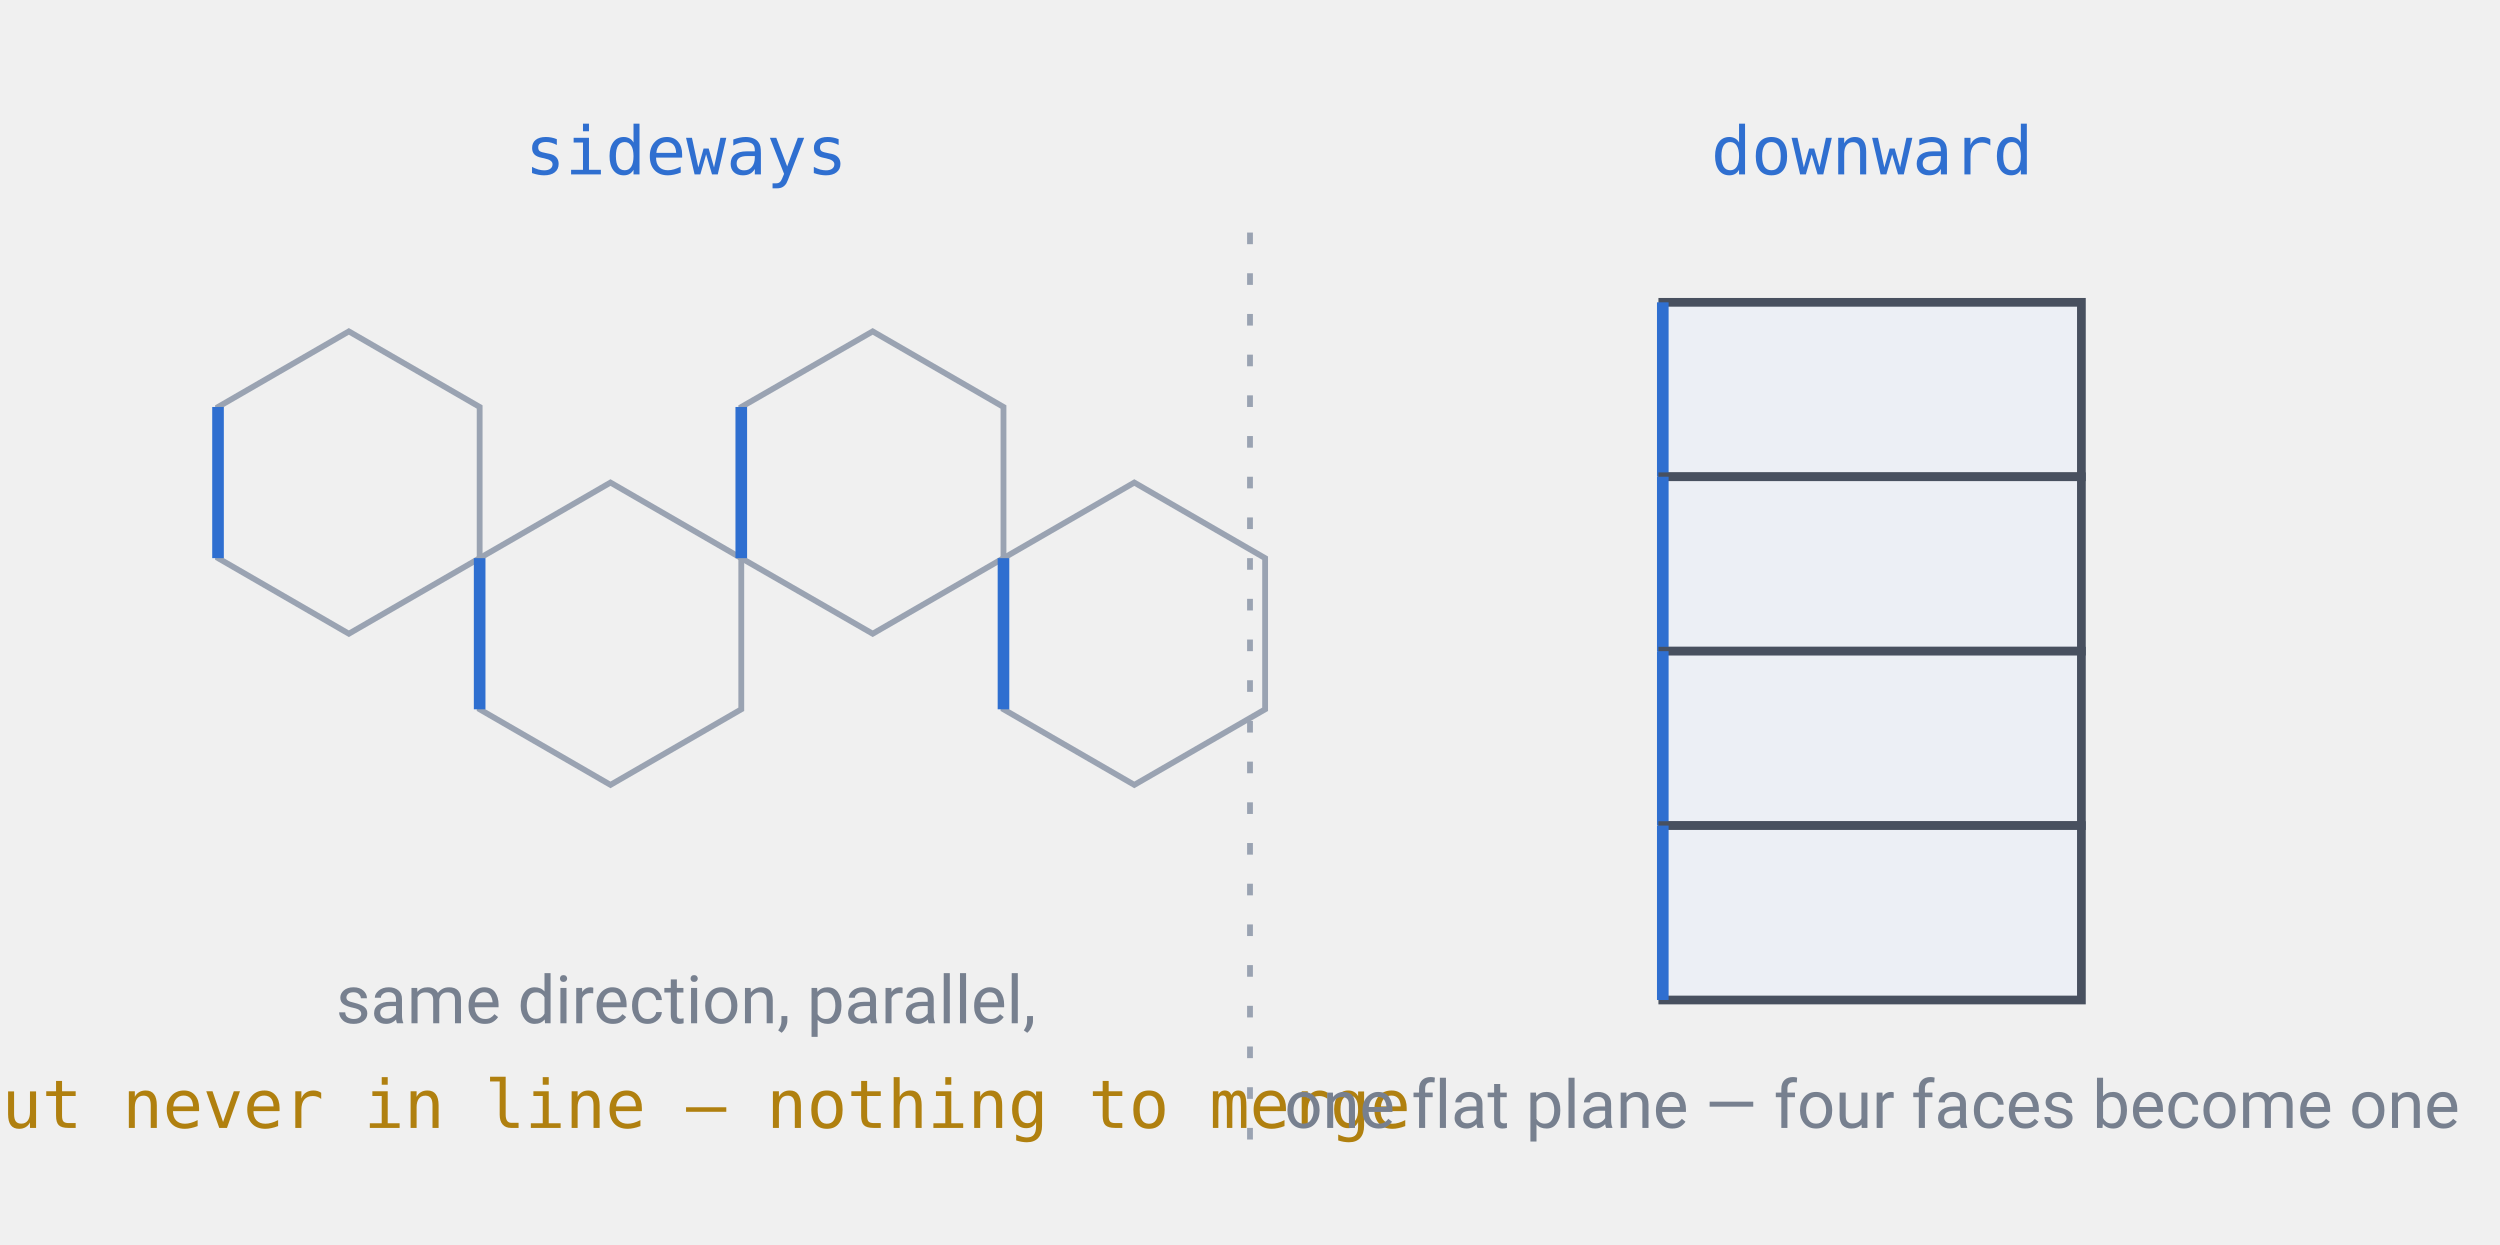
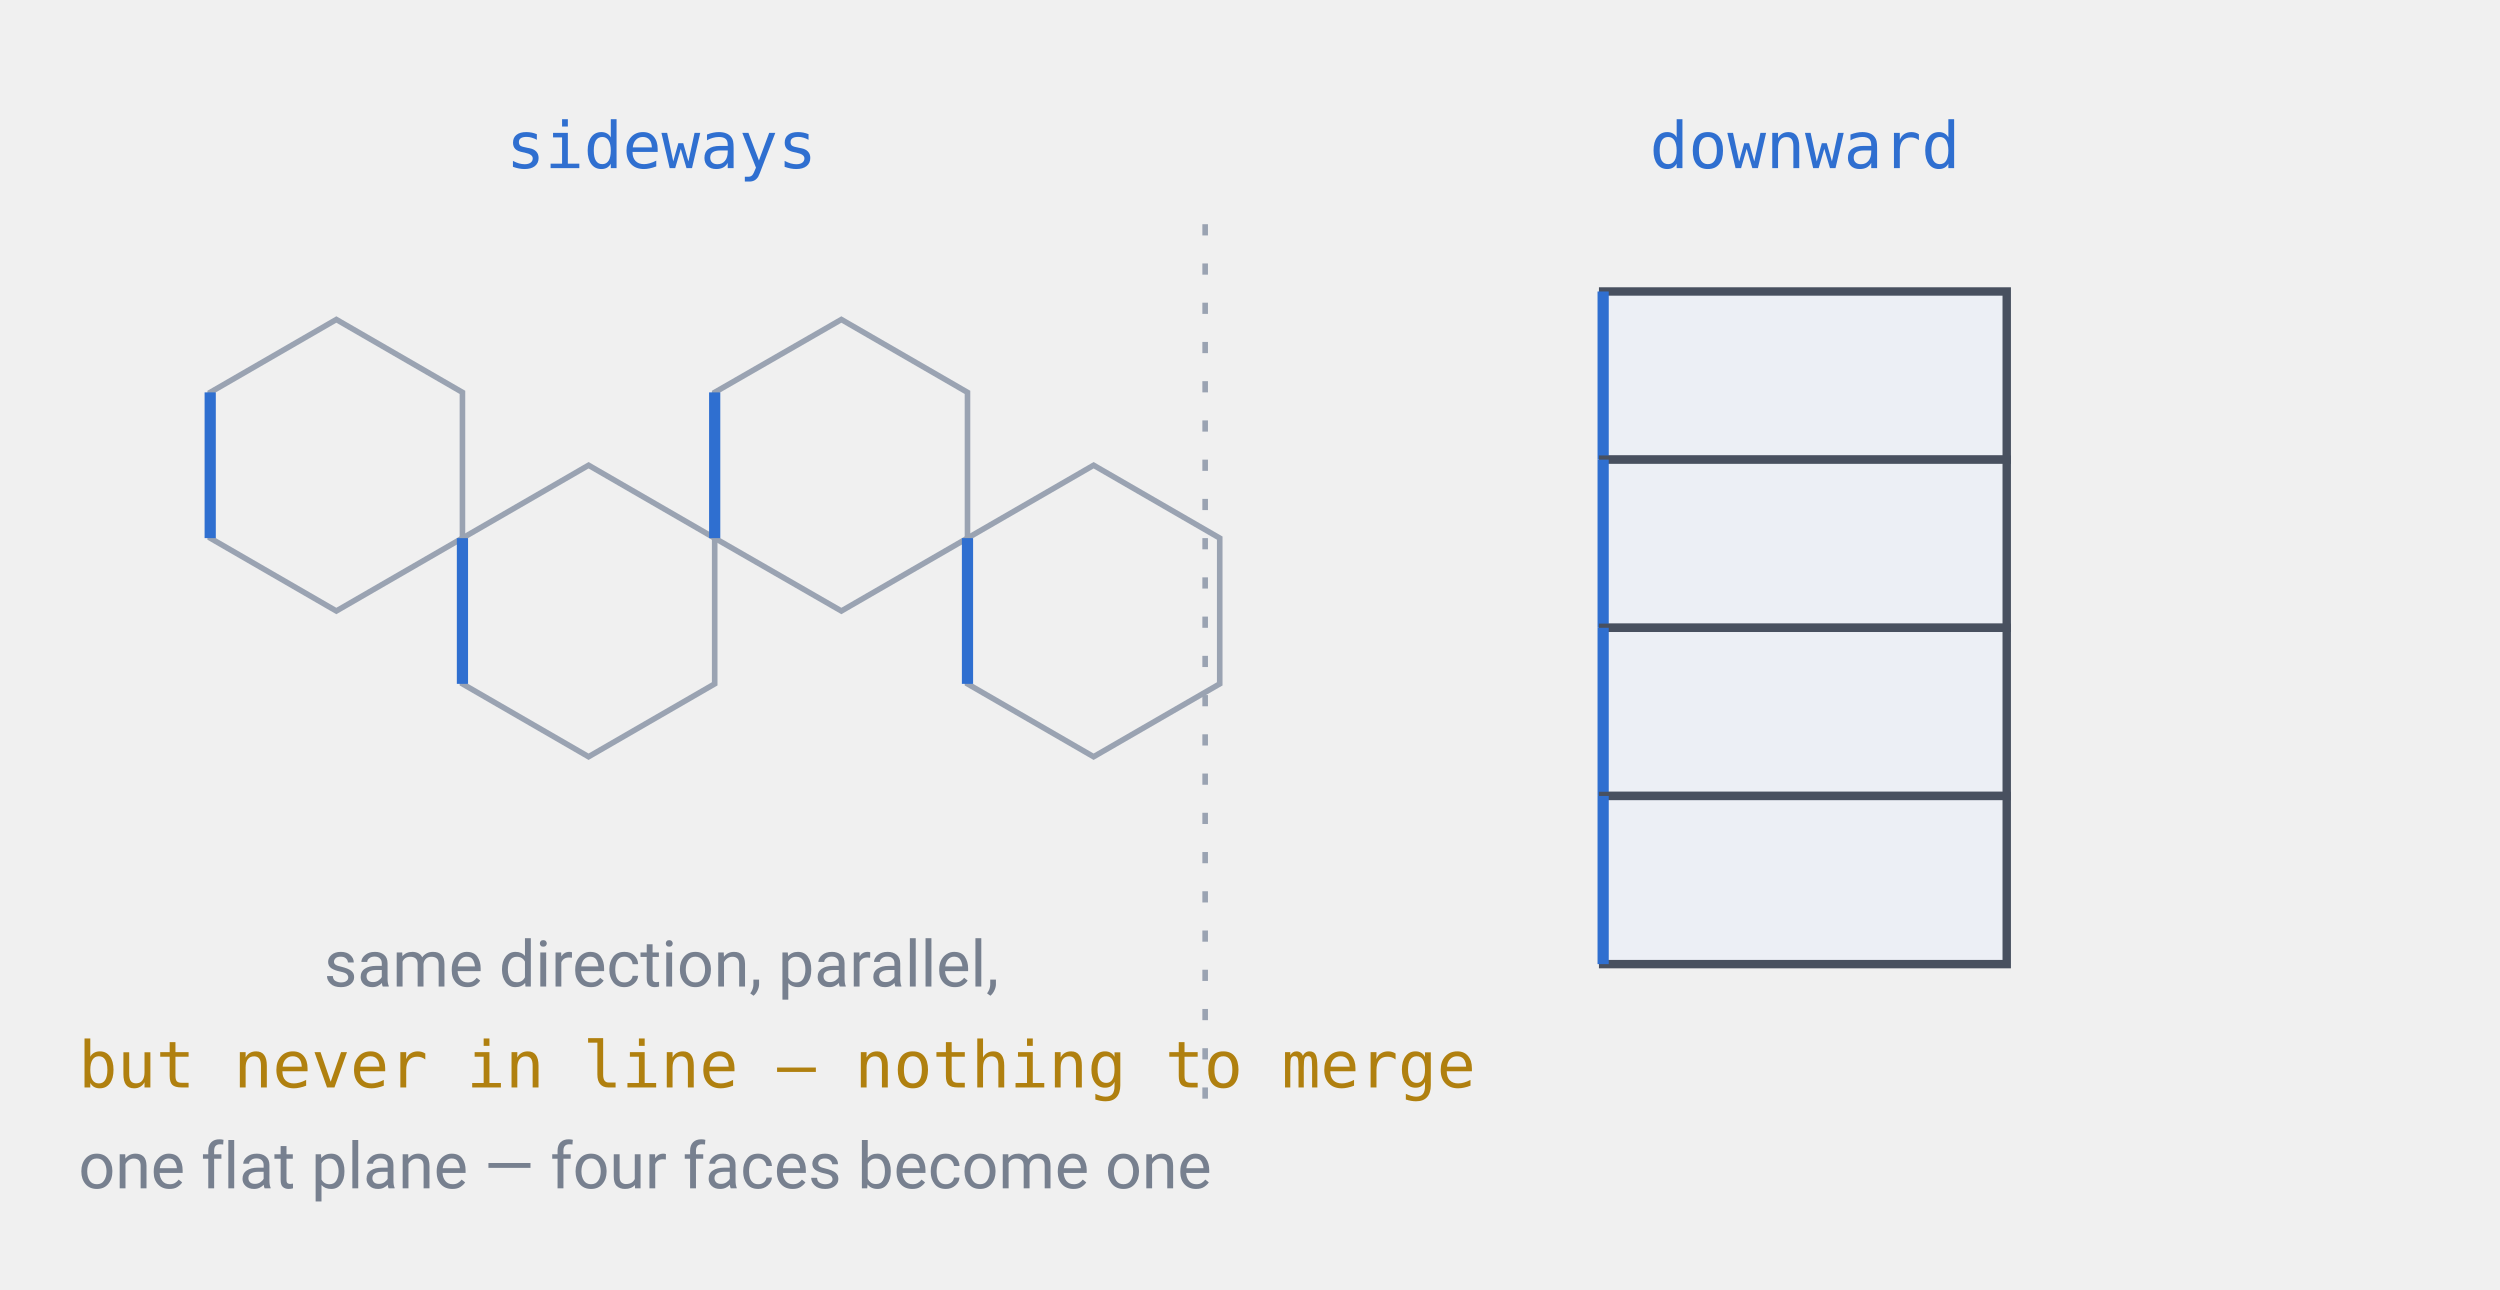
- <svg xmlns="http://www.w3.org/2000/svg" viewBox="0 0 430 214" width="430" height="214">
+ <svg xmlns="http://www.w3.org/2000/svg" viewBox="0 0 446 230" width="446" height="230">
  <style>
  .cf-l{stroke:#9aa3b2;fill:none;stroke-width:1}
  .cf-m{stroke:#48505f;fill:none;stroke-width:1.5}
  .cf-fill{fill:#eceff5;stroke:#48505f;stroke-width:1.5}
  .cf-a{stroke:#2f6fd0;fill:none;stroke-width:2}
  .cf-af{fill:#dbe5f5;stroke:#2f6fd0;stroke-width:2}
  .cf-g{stroke:#b0800f;fill:none;stroke-width:2}
  .cf-gf{fill:#f5ead0;stroke:#b0800f;stroke-width:2}
  .cf-void{fill:#ffffff;stroke:#48505f;stroke-width:1.5}
  text{font-family:ui-sans-serif,-apple-system,"Segoe UI",Roboto,Helvetica,sans-serif;font-size:12px;fill:#39404d}
  text.cf-d{fill:#77808f;font-size:11.5px}
  text.cf-c{font-family:ui-monospace,SFMono-Regular,Menlo,Consolas,monospace;font-size:11.5px;fill:#2f6fd0}
  text.cf-gd{font-family:ui-monospace,SFMono-Regular,Menlo,Consolas,monospace;font-size:11.5px;fill:#b0800f}
  text.cf-big{font-size:14px;font-weight:600}
  @media (prefers-color-scheme:dark){
    .cf-l{stroke:#5c6577} .cf-m{stroke:#aeb6c4} .cf-fill{fill:#1b2333;stroke:#aeb6c4}
    .cf-a{stroke:#6aa2f0} .cf-af{fill:#1a2942;stroke:#6aa2f0}
    .cf-g{stroke:#e0b355} .cf-gf{fill:#2a2210;stroke:#e0b355}
    .cf-void{fill:#0f141d;stroke:#aeb6c4}
    text{fill:#d3d9e4} text.cf-d{fill:#98a1b2} text.cf-c{fill:#6aa2f0} text.cf-gd{fill:#e0b355}
  }
</style>
  <polygon class="cf-l" points="60.0,57.0 82.5,70.0 82.5,96.0 60.0,109.0 37.5,96.0 37.5,70.0" />
  <path class="cf-a" d="M37.5 96.0L37.5 70.0" stroke-width="3" />
  <polygon class="cf-l" points="105.0,83.0 127.5,96.0 127.5,122.0 105.0,135.0 82.5,122.0 82.5,96.0" />
  <path class="cf-a" d="M82.5 122.0L82.5 96.0" stroke-width="3" />
  <polygon class="cf-l" points="150.1,57.0 172.6,70.0 172.6,96.0 150.1,109.0 127.5,96.0 127.5,70.0" />
  <path class="cf-a" d="M127.5 96.0L127.5 70.0" stroke-width="3" />
  <polygon class="cf-l" points="195.1,83.0 217.6,96.0 217.6,122.0 195.1,135.0 172.6,122.0 172.6,96.0" />
  <path class="cf-a" d="M172.6 122.0L172.6 96.0" stroke-width="3" />
  <text class="cf-c" x="118" y="30" text-anchor="middle">sideways</text>
  <text class="cf-d" x="118" y="176" text-anchor="middle">same direction, parallel,</text>
-   <text class="cf-gd" x="118" y="194" text-anchor="middle">but never in line — nothing to merge</text>
+   <text class="cf-gd" x="14" y="194">but never in line — nothing to merge</text>
  <rect class="cf-fill" x="286" y="52.0" width="72" height="30" />
  <path class="cf-a" d="M286 52.0L286 82.0" stroke-width="3" />
  <rect class="cf-fill" x="286" y="82.0" width="72" height="30" />
  <path class="cf-a" d="M286 82.0L286 112.0" stroke-width="3" />
  <rect class="cf-fill" x="286" y="112.0" width="72" height="30" />
  <path class="cf-a" d="M286 112.0L286 142.0" stroke-width="3" />
  <rect class="cf-fill" x="286" y="142.0" width="72" height="30" />
  <path class="cf-a" d="M286 142.0L286 172.0" stroke-width="3" />
  <text class="cf-c" x="322" y="30" text-anchor="middle">downward</text>
-   <text class="cf-d" x="322" y="194" text-anchor="middle">one flat plane — four faces become one</text>
+   <text class="cf-d" x="14" y="212">one flat plane — four faces become one</text>
  <path class="cf-l" d="M215 40 L215 200" stroke-dasharray="2 5" />
</svg>
